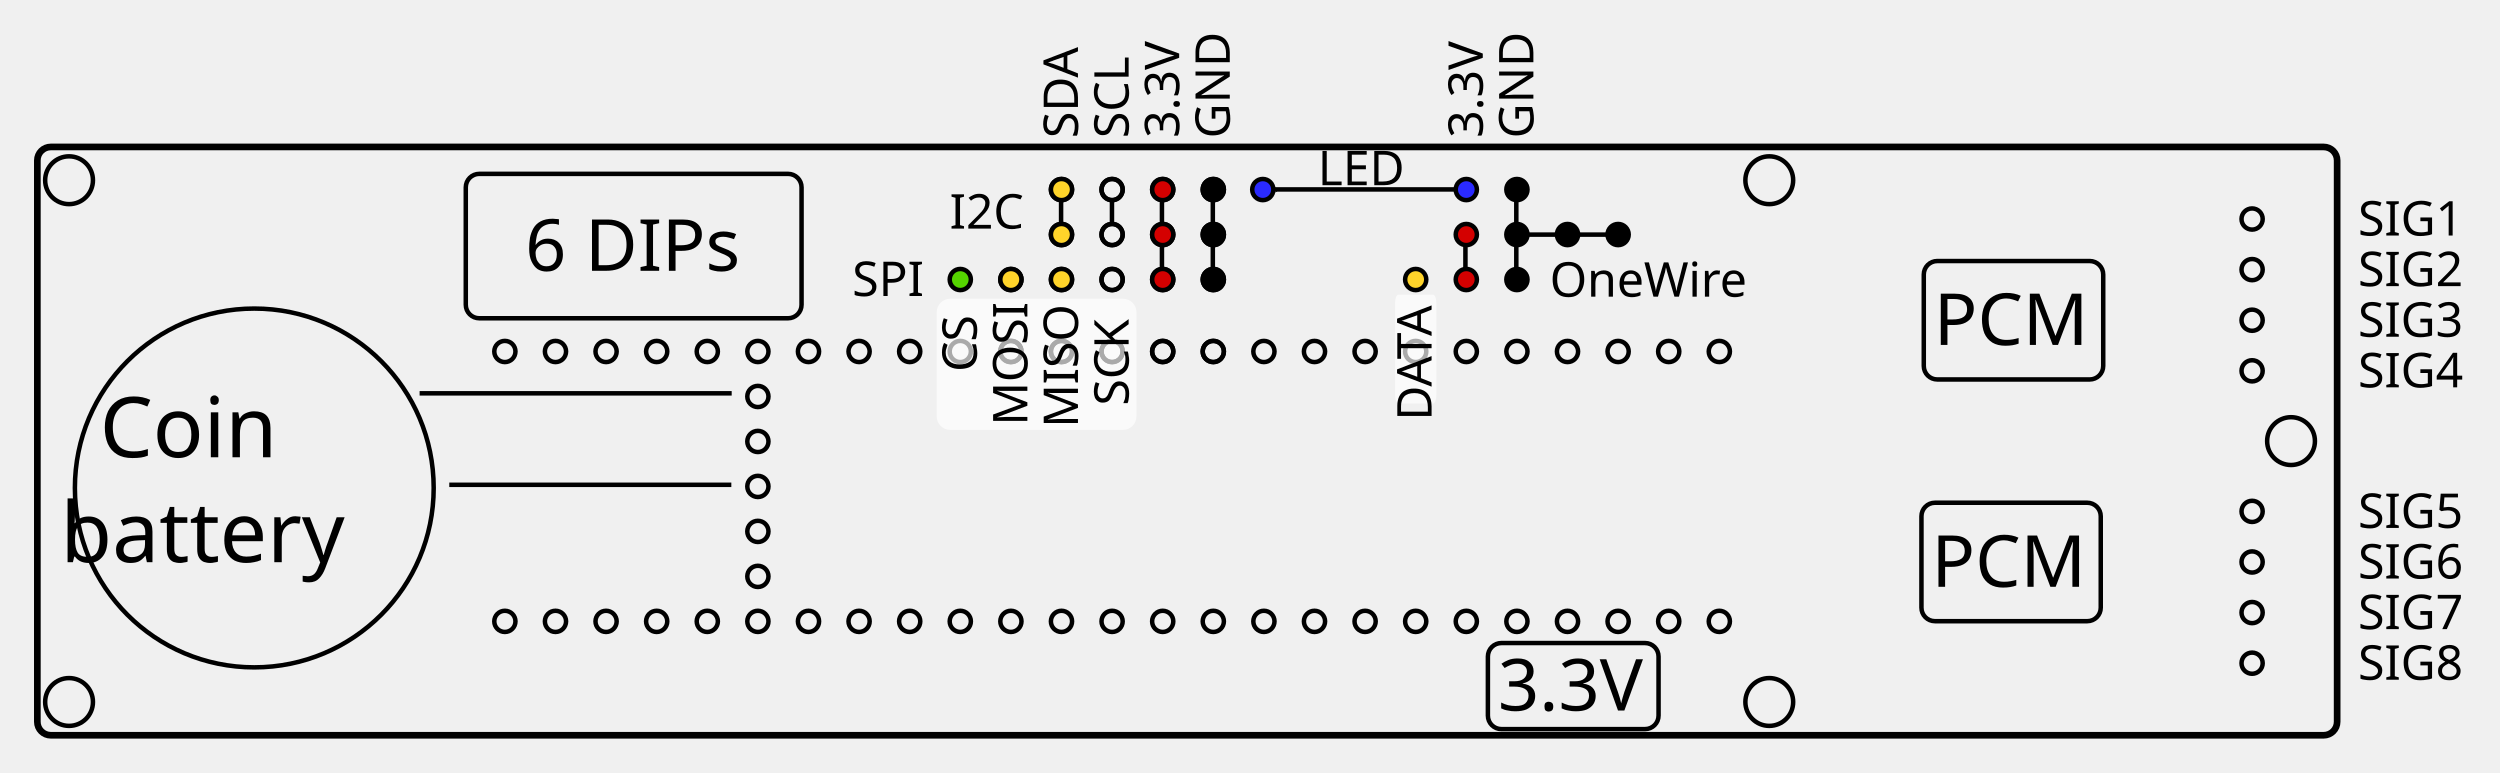
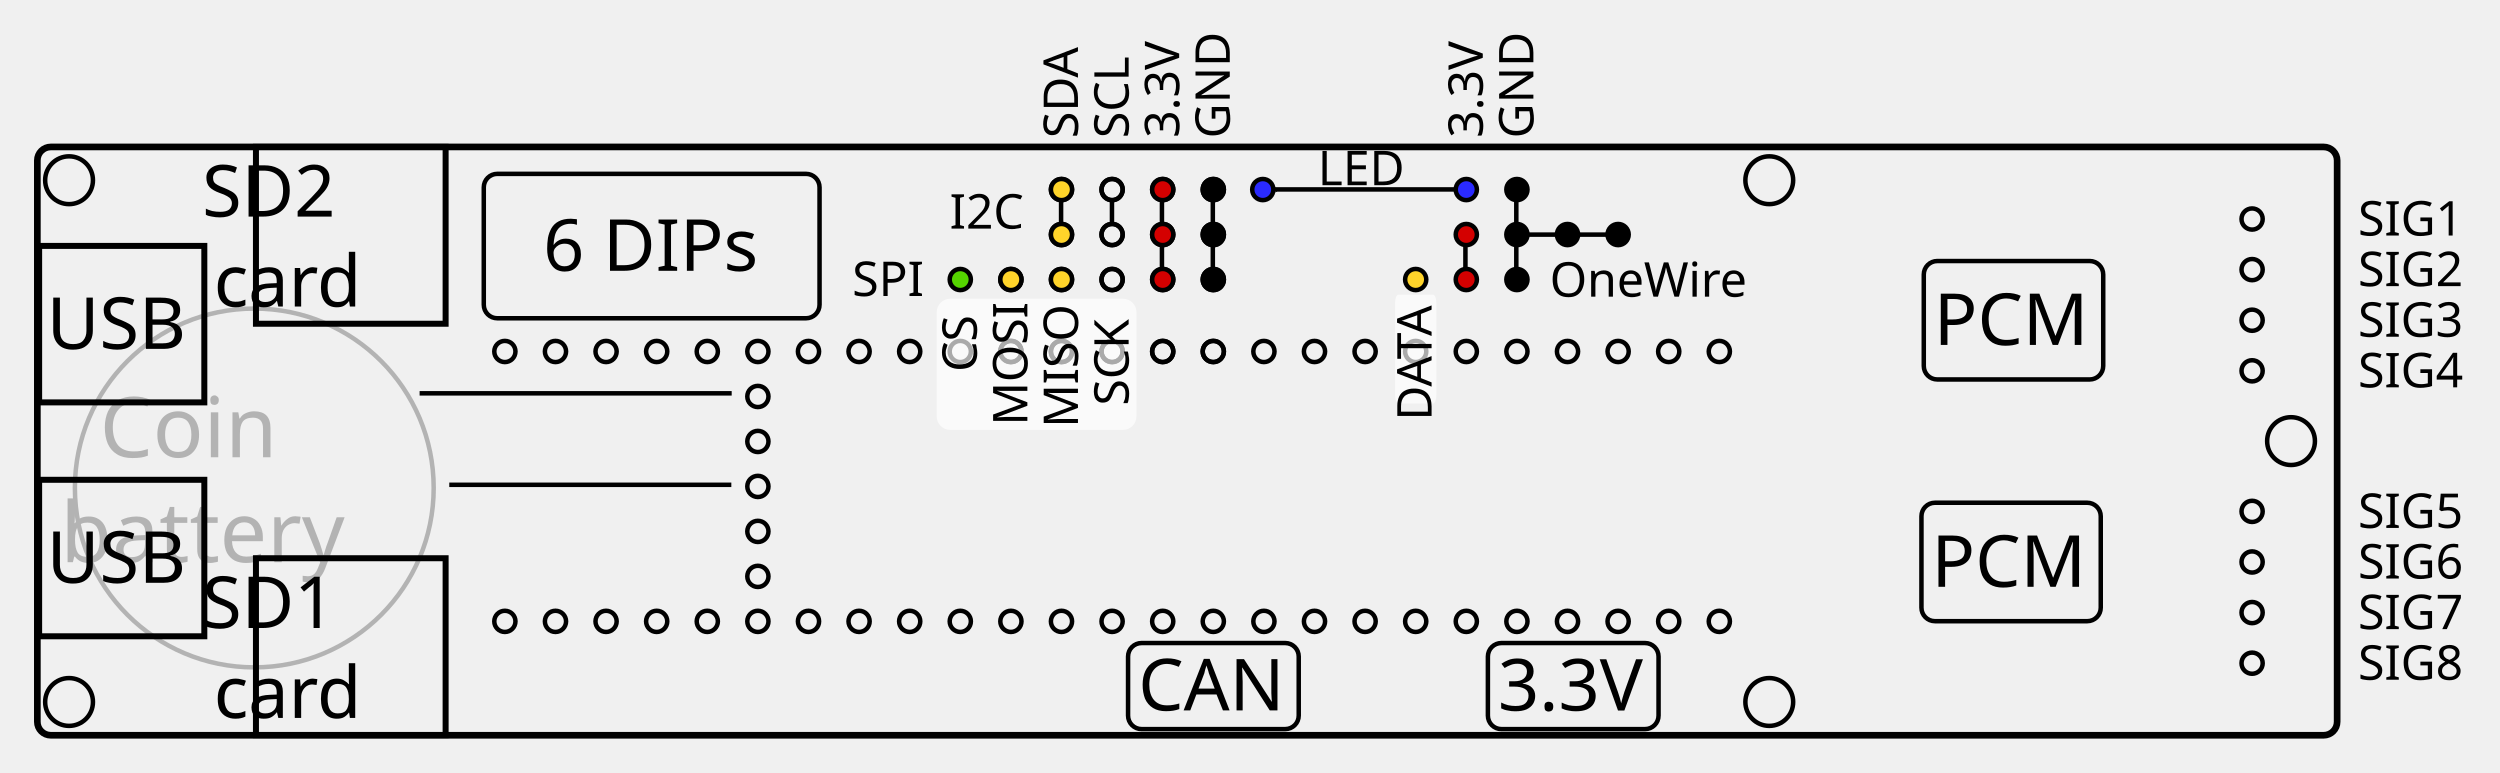
<svg xmlns="http://www.w3.org/2000/svg" width="147.058mm" height="45.447mm" viewBox="0 0 147.058 45.447" version="1.1" id="svg5">
  <defs id="defs2" />
  <g id="layer1" transform="translate(-8.364008,-130.5793)">
    <rect style="fill:none;fill-opacity:1;stroke:#000000;stroke-width:0.393;stroke-opacity:1" id="rect126092" width="135.281" height="34.607" x="10.561" y="139.223" rx="0.794" ry="0.794" />
    <g id="g7333" transform="translate(0,6.35)">
      <circle style="fill:none;fill-opacity:1;stroke:#000000;stroke-width:0.265;stroke-opacity:1" id="path126429" cx="38.062" cy="144.905" r="0.623" />
      <circle style="fill:none;fill-opacity:1;stroke:#000000;stroke-width:0.265;stroke-opacity:1" id="circle126431" cx="41.039" cy="144.905" r="0.623" />
      <ellipse style="fill:none;fill-opacity:1;stroke:#000000;stroke-width:0.265;stroke-opacity:1" id="circle126513" cx="44.015" cy="144.905" rx="0.623" ry="0.623" />
      <circle style="fill:none;fill-opacity:1;stroke:#000000;stroke-width:0.265;stroke-opacity:1" id="circle126515" cx="46.992" cy="144.905" r="0.623" />
      <circle style="fill:none;fill-opacity:1;stroke:#000000;stroke-width:0.265;stroke-opacity:1" id="circle126517" cx="49.969" cy="144.905" r="0.623" />
      <circle style="fill:none;fill-opacity:1;stroke:#000000;stroke-width:0.265;stroke-opacity:1" id="circle126519" cx="52.945" cy="144.905" r="0.623" />
      <circle style="fill:none;fill-opacity:1;stroke:#000000;stroke-width:0.265;stroke-opacity:1" id="circle126521" cx="55.922" cy="144.905" r="0.623" />
      <circle style="fill:none;fill-opacity:1;stroke:#000000;stroke-width:0.265;stroke-opacity:1" id="circle126523" cx="58.898" cy="144.905" r="0.623" />
      <circle style="fill:none;fill-opacity:1;stroke:#000000;stroke-width:0.265;stroke-opacity:1" id="circle126525" cx="61.875" cy="144.905" r="0.623" />
      <circle style="fill:none;fill-opacity:1;stroke:#000000;stroke-width:0.265;stroke-opacity:1" id="circle126527" cx="64.851" cy="144.905" r="0.623" />
      <circle style="fill:none;fill-opacity:1;stroke:#000000;stroke-width:0.265;stroke-opacity:1" id="circle126529" cx="67.828" cy="144.905" r="0.623" />
      <circle style="fill:none;fill-opacity:1;stroke:#000000;stroke-width:0.265;stroke-opacity:1" id="circle126531" cx="70.804" cy="144.905" r="0.623" />
      <circle style="fill:none;fill-opacity:1;stroke:#000000;stroke-width:0.265;stroke-opacity:1" id="circle126533" cx="73.781" cy="144.905" r="0.623" />
      <circle style="fill:none;fill-opacity:1;stroke:#000000;stroke-width:0.265;stroke-opacity:1" id="circle126535" cx="76.758" cy="144.905" r="0.623" />
      <circle style="fill:none;fill-opacity:1;stroke:#000000;stroke-width:0.265;stroke-opacity:1" id="circle126537" cx="79.734" cy="144.905" r="0.623" />
      <circle style="fill:none;fill-opacity:1;stroke:#000000;stroke-width:0.265;stroke-opacity:1" id="circle126539" cx="82.711" cy="144.905" r="0.623" />
      <circle style="fill:none;fill-opacity:1;stroke:#000000;stroke-width:0.265;stroke-opacity:1" id="circle126541" cx="85.687" cy="144.905" r="0.623" />
      <circle style="fill:none;fill-opacity:1;stroke:#000000;stroke-width:0.265;stroke-opacity:1" id="circle126543" cx="88.664" cy="144.905" r="0.623" />
      <circle style="fill:none;fill-opacity:1;stroke:#000000;stroke-width:0.265;stroke-opacity:1" id="circle126545" cx="91.64" cy="144.905" r="0.623" />
      <circle style="fill:none;fill-opacity:1;stroke:#000000;stroke-width:0.265;stroke-opacity:1" id="circle126547" cx="94.617" cy="144.905" r="0.623" />
      <circle style="fill:none;fill-opacity:1;stroke:#000000;stroke-width:0.265;stroke-opacity:1" id="circle126549" cx="97.594" cy="144.905" r="0.623" />
      <circle style="fill:none;fill-opacity:1;stroke:#000000;stroke-width:0.265;stroke-opacity:1" id="circle126551" cx="100.57" cy="144.905" r="0.623" />
      <circle style="fill:none;fill-opacity:1;stroke:#000000;stroke-width:0.265;stroke-opacity:1" id="circle126553" cx="103.547" cy="144.905" r="0.623" />
      <circle style="fill:none;fill-opacity:1;stroke:#000000;stroke-width:0.265;stroke-opacity:1" id="circle126555" cx="106.523" cy="144.905" r="0.623" />
      <circle style="fill:none;fill-opacity:1;stroke:#000000;stroke-width:0.265;stroke-opacity:1" id="circle126557" cx="109.5" cy="144.905" r="0.623" />
      <circle style="fill:none;fill-opacity:1;stroke:#000000;stroke-width:0.265;stroke-opacity:1" id="circle126583" cx="38.062" cy="160.78" r="0.623" />
      <circle style="fill:none;fill-opacity:1;stroke:#000000;stroke-width:0.265;stroke-opacity:1" id="circle126585" cx="41.039" cy="160.78" r="0.623" />
      <circle style="fill:none;fill-opacity:1;stroke:#000000;stroke-width:0.265;stroke-opacity:1" id="circle126587" cx="44.015" cy="160.78" r="0.623" />
      <circle style="fill:none;fill-opacity:1;stroke:#000000;stroke-width:0.265;stroke-opacity:1" id="circle126589" cx="46.992" cy="160.78" r="0.623" />
      <circle style="fill:none;fill-opacity:1;stroke:#000000;stroke-width:0.265;stroke-opacity:1" id="circle126591" cx="49.969" cy="160.78" r="0.623" />
      <circle style="fill:none;fill-opacity:1;stroke:#000000;stroke-width:0.265;stroke-opacity:1" id="circle126593" cx="52.945" cy="160.78" r="0.623" />
      <circle style="fill:none;fill-opacity:1;stroke:#000000;stroke-width:0.265;stroke-opacity:1" id="circle126595" cx="55.922" cy="160.78" r="0.623" />
      <circle style="fill:none;fill-opacity:1;stroke:#000000;stroke-width:0.265;stroke-opacity:1" id="circle126597" cx="58.898" cy="160.78" r="0.623" />
      <circle style="fill:none;fill-opacity:1;stroke:#000000;stroke-width:0.265;stroke-opacity:1" id="circle126599" cx="61.875" cy="160.78" r="0.623" />
      <circle style="fill:none;fill-opacity:1;stroke:#000000;stroke-width:0.265;stroke-opacity:1" id="circle126601" cx="64.851" cy="160.78" r="0.623" />
      <circle style="fill:none;fill-opacity:1;stroke:#000000;stroke-width:0.265;stroke-opacity:1" id="circle126603" cx="67.828" cy="160.78" r="0.623" />
      <circle style="fill:none;fill-opacity:1;stroke:#000000;stroke-width:0.265;stroke-opacity:1" id="circle126605" cx="70.804" cy="160.78" r="0.623" />
      <circle style="fill:none;fill-opacity:1;stroke:#000000;stroke-width:0.265;stroke-opacity:1" id="circle126607" cx="73.781" cy="160.78" r="0.623" />
      <circle style="fill:none;fill-opacity:1;stroke:#000000;stroke-width:0.265;stroke-opacity:1" id="circle126609" cx="76.758" cy="160.78" r="0.623" />
      <circle style="fill:none;fill-opacity:1;stroke:#000000;stroke-width:0.265;stroke-opacity:1" id="circle126611" cx="79.734" cy="160.78" r="0.623" />
      <circle style="fill:none;fill-opacity:1;stroke:#000000;stroke-width:0.265;stroke-opacity:1" id="circle126613" cx="82.711" cy="160.78" r="0.623" />
      <circle style="fill:none;fill-opacity:1;stroke:#000000;stroke-width:0.265;stroke-opacity:1" id="circle126615" cx="85.687" cy="160.78" r="0.623" />
      <circle style="fill:none;fill-opacity:1;stroke:#000000;stroke-width:0.265;stroke-opacity:1" id="circle126617" cx="88.664" cy="160.78" r="0.623" />
      <circle style="fill:none;fill-opacity:1;stroke:#000000;stroke-width:0.265;stroke-opacity:1" id="circle126619" cx="91.64" cy="160.78" r="0.623" />
      <circle style="fill:none;fill-opacity:1;stroke:#000000;stroke-width:0.265;stroke-opacity:1" id="circle126621" cx="94.617" cy="160.78" r="0.623" />
      <circle style="fill:none;fill-opacity:1;stroke:#000000;stroke-width:0.265;stroke-opacity:1" id="circle126623" cx="97.594" cy="160.78" r="0.623" />
      <circle style="fill:none;fill-opacity:1;stroke:#000000;stroke-width:0.265;stroke-opacity:1" id="circle126625" cx="100.57" cy="160.78" r="0.623" />
      <circle style="fill:none;fill-opacity:1;stroke:#000000;stroke-width:0.265;stroke-opacity:1" id="circle126627" cx="103.547" cy="160.78" r="0.623" />
      <circle style="fill:none;fill-opacity:1;stroke:#000000;stroke-width:0.265;stroke-opacity:1" id="circle126629" cx="106.523" cy="160.78" r="0.623" />
      <circle style="fill:none;fill-opacity:1;stroke:#000000;stroke-width:0.265;stroke-opacity:1" id="circle126631" cx="109.5" cy="160.78" r="0.623" />
      <circle style="fill:none;fill-opacity:1;stroke:#000000;stroke-width:0.265;stroke-opacity:1" id="circle8373" cx="52.945" cy="147.551" r="0.623" />
      <circle style="fill:none;fill-opacity:1;stroke:#000000;stroke-width:0.265;stroke-opacity:1" id="circle8457" cx="52.945" cy="150.197" r="0.623" />
      <circle style="fill:none;fill-opacity:1;stroke:#000000;stroke-width:0.265;stroke-opacity:1" id="circle8461" cx="52.945" cy="152.842" r="0.623" />
      <circle style="fill:none;fill-opacity:1;stroke:#000000;stroke-width:0.265;stroke-opacity:1" id="circle8463" cx="52.945" cy="155.488" r="0.623" />
      <circle style="fill:none;fill-opacity:1;stroke:#000000;stroke-width:0.265;stroke-opacity:1" id="circle8465" cx="52.945" cy="158.134" r="0.623" />
      <path style="fill:none;stroke:#000000;stroke-width:0.265px;stroke-linecap:butt;stroke-linejoin:miter;stroke-opacity:1" d="M 51.404,147.366 H 33.047" id="path8660" />
      <path style="fill:none;stroke:#000000;stroke-width:0.265px;stroke-linecap:butt;stroke-linejoin:miter;stroke-opacity:1" d="M 51.383,152.747 H 34.792" id="path8662" />
      <circle style="fill:none;fill-opacity:1;stroke:#000000;stroke-width:0.265;stroke-opacity:1" id="circle14310" cx="67.828" cy="144.905" r="0.623" />
      <circle style="fill:none;fill-opacity:1;stroke:#000000;stroke-width:0.265;stroke-opacity:1" id="circle14312" cx="70.804" cy="144.905" r="0.623" />
      <circle style="fill:none;fill-opacity:1;stroke:#000000;stroke-width:0.265;stroke-opacity:1" id="circle14314" cx="73.781" cy="144.905" r="0.623" />
      <circle style="fill:none;fill-opacity:1;stroke:#000000;stroke-width:0.265;stroke-opacity:1" id="circle14316" cx="76.758" cy="144.905" r="0.623" />
      <circle style="fill:none;fill-opacity:1;stroke:#000000;stroke-width:0.265;stroke-opacity:1" id="circle14318" cx="79.734" cy="144.905" r="0.623" />
      <circle style="fill:#55d400;fill-opacity:1;stroke:#000000;stroke-width:0.265;stroke-opacity:1" id="circle14330" cx="64.851" cy="140.672" r="0.623" />
      <circle style="fill:none;fill-opacity:1;stroke:#000000;stroke-width:0.265;stroke-opacity:1" id="circle14332" cx="67.828" cy="140.672" r="0.623" />
      <circle style="fill:none;fill-opacity:1;stroke:#000000;stroke-width:0.265;stroke-opacity:1" id="circle14334" cx="70.804" cy="140.672" r="0.623" />
      <circle style="fill:none;fill-opacity:1;stroke:#000000;stroke-width:0.265;stroke-opacity:1" id="circle14336" cx="73.781" cy="140.672" r="0.623" />
      <circle style="fill:none;fill-opacity:1;stroke:#000000;stroke-width:0.265;stroke-opacity:1" id="circle14338" cx="76.758" cy="140.672" r="0.623" />
      <circle style="fill:none;fill-opacity:1;stroke:#000000;stroke-width:0.265;stroke-opacity:1" id="circle14340" cx="79.734" cy="140.672" r="0.623" />
      <circle style="fill:#ffd42a;fill-opacity:1;stroke:#000000;stroke-width:0.265;stroke-opacity:1" id="circle14342" cx="67.828" cy="140.672" r="0.623" />
      <circle style="fill:#ffd42a;fill-opacity:1;stroke:#000000;stroke-width:0.265;stroke-opacity:1" id="circle14344" cx="70.804" cy="140.672" r="0.623" />
      <circle style="fill:none;fill-opacity:1;stroke:#000000;stroke-width:0.265;stroke-opacity:1" id="circle14346" cx="73.781" cy="140.672" r="0.623" />
      <circle style="fill:#d40000;fill-opacity:1;stroke:#000000;stroke-width:0.265;stroke-opacity:1" id="circle14348" cx="76.758" cy="140.672" r="0.623" />
      <circle style="fill:#000000;fill-opacity:1;stroke:#000000;stroke-width:0.265;stroke-opacity:1" id="circle14350" cx="79.734" cy="140.672" r="0.623" />
      <circle style="fill:none;fill-opacity:1;stroke:#000000;stroke-width:0.265;stroke-opacity:1" id="circle14356" cx="70.804" cy="138.026" r="0.623" />
      <circle style="fill:none;fill-opacity:1;stroke:#000000;stroke-width:0.265;stroke-opacity:1" id="circle14358" cx="73.781" cy="138.026" r="0.623" />
      <circle style="fill:none;fill-opacity:1;stroke:#000000;stroke-width:0.265;stroke-opacity:1" id="circle14360" cx="76.758" cy="138.026" r="0.623" />
      <circle style="fill:none;fill-opacity:1;stroke:#000000;stroke-width:0.265;stroke-opacity:1" id="circle14362" cx="79.734" cy="138.026" r="0.623" />
      <circle style="fill:#ffd42a;fill-opacity:1;stroke:#000000;stroke-width:0.265;stroke-opacity:1" id="circle14366" cx="70.804" cy="138.026" r="0.623" />
      <circle style="fill:none;fill-opacity:1;stroke:#000000;stroke-width:0.265;stroke-opacity:1" id="circle14368" cx="73.781" cy="138.026" r="0.623" />
      <circle style="fill:#d40000;fill-opacity:1;stroke:#000000;stroke-width:0.265;stroke-opacity:1" id="circle14370" cx="76.758" cy="138.026" r="0.623" />
      <circle style="fill:#000000;fill-opacity:1;stroke:#000000;stroke-width:0.265;stroke-opacity:1" id="circle14372" cx="79.734" cy="138.026" r="0.623" />
      <circle style="fill:none;fill-opacity:1;stroke:#000000;stroke-width:0.265;stroke-opacity:1" id="circle14378" cx="70.804" cy="135.38" r="0.623" />
      <circle style="fill:none;fill-opacity:1;stroke:#000000;stroke-width:0.265;stroke-opacity:1" id="circle14380" cx="73.781" cy="135.38" r="0.623" />
      <circle style="fill:none;fill-opacity:1;stroke:#000000;stroke-width:0.265;stroke-opacity:1" id="circle14382" cx="76.758" cy="135.38" r="0.623" />
      <circle style="fill:none;fill-opacity:1;stroke:#000000;stroke-width:0.265;stroke-opacity:1" id="circle14384" cx="79.734" cy="135.38" r="0.623" />
      <circle style="fill:#ffd42a;fill-opacity:1;stroke:#000000;stroke-width:0.265;stroke-opacity:1" id="circle14388" cx="70.804" cy="135.38" r="0.623" />
      <circle style="fill:none;fill-opacity:1;stroke:#000000;stroke-width:0.265;stroke-opacity:1" id="circle14390" cx="73.781" cy="135.38" r="0.623" />
      <circle style="fill:#d40000;fill-opacity:1;stroke:#000000;stroke-width:0.265;stroke-opacity:1" id="circle14392" cx="76.758" cy="135.38" r="0.623" />
      <circle style="fill:#000000;fill-opacity:1;stroke:#000000;stroke-width:0.265;stroke-opacity:1" id="circle14394" cx="79.734" cy="135.38" r="0.623" />
      <circle style="fill:#ffd42a;fill-opacity:1;stroke:#000000;stroke-width:0.265;stroke-opacity:1" id="circle14476" cx="91.64" cy="140.672" r="0.623" />
      <circle style="fill:#d40000;fill-opacity:1;stroke:#000000;stroke-width:0.265;stroke-opacity:1" id="circle14478" cx="94.617" cy="140.672" r="0.623" />
      <circle style="fill:#000000;fill-opacity:1;stroke:#000000;stroke-width:0.265;stroke-opacity:1" id="circle14480" cx="97.594" cy="140.672" r="0.623" />
      <circle style="fill:#d40000;fill-opacity:1;stroke:#000000;stroke-width:0.265;stroke-opacity:1" id="circle14484" cx="94.617" cy="138.026" r="0.623" />
      <circle style="fill:#000000;fill-opacity:1;stroke:#000000;stroke-width:0.265;stroke-opacity:1" id="circle14486" cx="97.594" cy="138.026" r="0.623" />
      <circle style="fill:#2a2aff;fill-opacity:1;stroke:#000000;stroke-width:0.265;stroke-opacity:1" id="circle14488" cx="82.645" cy="135.38" r="0.623" />
      <circle style="fill:#2a2aff;fill-opacity:1;stroke:#000000;stroke-width:0.265;stroke-opacity:1" id="circle14490" cx="94.617" cy="135.38" r="0.623" />
      <circle style="fill:#000000;fill-opacity:1;stroke:#000000;stroke-width:0.265;stroke-opacity:1" id="circle14492" cx="97.594" cy="135.38" r="0.623" />
      <path style="fill:none;stroke:#000000;stroke-width:0.265px;stroke-linecap:butt;stroke-linejoin:miter;stroke-opacity:1" d="m 79.706,136.065 v 1.279" id="path14750" />
      <path style="fill:none;stroke:#000000;stroke-width:0.265px;stroke-linecap:butt;stroke-linejoin:miter;stroke-opacity:1" d="m 76.713,136.065 v 1.279" id="path14832" />
      <path style="fill:none;stroke:#000000;stroke-width:0.265px;stroke-linecap:butt;stroke-linejoin:miter;stroke-opacity:1" d="m 73.773,136.065 v 1.279" id="path14834" />
      <path style="fill:none;stroke:#000000;stroke-width:0.265px;stroke-linecap:butt;stroke-linejoin:miter;stroke-opacity:1" d="m 70.78,136.065 v 1.279" id="path14836" />
      <path style="fill:none;stroke:#000000;stroke-width:0.265px;stroke-linecap:butt;stroke-linejoin:miter;stroke-opacity:1" d="m 79.706,138.737 v 1.279" id="path14918" />
      <path style="fill:none;stroke:#000000;stroke-width:0.265px;stroke-linecap:butt;stroke-linejoin:miter;stroke-opacity:1" d="m 76.713,138.737 v 1.279" id="path14920" />
      <path style="fill:none;stroke:#000000;stroke-width:0.265px;stroke-linecap:butt;stroke-linejoin:miter;stroke-opacity:1" d="m 97.558,136.065 v 1.279" id="path15172" />
      <path style="fill:none;stroke:#000000;stroke-width:0.265px;stroke-linecap:butt;stroke-linejoin:miter;stroke-opacity:1" d="M 99.909,138.03 H 98.15" id="path15172-0" />
      <path style="fill:none;stroke:#000000;stroke-width:0.265px;stroke-linecap:butt;stroke-linejoin:miter;stroke-opacity:1" d="m 97.558,138.737 v 1.279" id="path15176" />
      <path style="fill:none;stroke:#000000;stroke-width:0.265px;stroke-linecap:butt;stroke-linejoin:miter;stroke-opacity:1" d="m 94.565,138.737 v 1.279" id="path15178" />
      <circle id="path15293" style="fill:#0000dd;stroke:#000000;stroke-width:0.265" cx="83.375" cy="135.404" r="0.003" />
      <path style="fill:none;stroke:#000000;stroke-width:0.265px;stroke-linecap:butt;stroke-linejoin:miter;stroke-opacity:1" d="M 83.292,135.372 H 94.044" id="path15330" />
      <text xml:space="preserve" style="font-size:4.233px;line-height:1.25;font-family:sans-serif;-inkscape-font-specification:'sans-serif, Normal';letter-spacing:0px;word-spacing:0px;writing-mode:lr-tb;stroke-width:0.265" x="85.875" y="135.126" id="text16896">
        <tspan id="tspan16894" style="font-style:normal;font-variant:normal;font-weight:normal;font-stretch:normal;font-size:2.822px;font-family:sans-serif;-inkscape-font-specification:'sans-serif, Normal';font-variant-ligatures:normal;font-variant-caps:normal;font-variant-numeric:normal;font-variant-east-asian:normal;stroke-width:0.265" x="85.875" y="135.126">LED</tspan>
      </text>
      <text xml:space="preserve" style="font-size:2.822px;line-height:1.25;font-family:sans-serif;-inkscape-font-specification:'sans-serif, Normal';letter-spacing:0px;word-spacing:0px;writing-mode:lr-tb;stroke-width:0.265" x="-132.366" y="80.706" id="text23926" transform="rotate(-90)">
        <tspan id="tspan23924" style="stroke-width:0.265" x="-132.366" y="80.706">GND</tspan>
      </text>
      <text xml:space="preserve" style="font-size:2.822px;line-height:1.25;font-family:sans-serif;-inkscape-font-specification:'sans-serif, Normal';letter-spacing:0px;word-spacing:0px;writing-mode:lr-tb;stroke-width:0.265" x="-132.331" y="95.588" id="text25316" transform="rotate(-90)">
        <tspan id="tspan25314" style="stroke-width:0.265" x="-132.331" y="95.588">3.3V</tspan>
      </text>
      <text xml:space="preserve" style="font-size:2.822px;line-height:1.25;font-family:sans-serif;-inkscape-font-specification:'sans-serif, Normal';letter-spacing:0px;word-spacing:0px;writing-mode:lr-tb;stroke-width:0.265" x="-132.352" y="71.776" id="text27146" transform="rotate(-90)">
        <tspan id="tspan27144" style="stroke-width:0.265" x="-132.352" y="71.776">SDA</tspan>
      </text>
      <text xml:space="preserve" style="font-size:2.822px;line-height:1.25;font-family:sans-serif;-inkscape-font-specification:'sans-serif, Normal';letter-spacing:0px;word-spacing:0px;writing-mode:lr-tb;stroke-width:0.265" x="-132.352" y="74.753" id="text27810" transform="rotate(-90)">
        <tspan id="tspan27808" style="stroke-width:0.265" x="-132.352" y="74.753">SCL</tspan>
      </text>
      <text xml:space="preserve" style="font-size:2.822px;line-height:1.25;font-family:sans-serif;-inkscape-font-specification:'sans-serif, Normal';letter-spacing:0px;word-spacing:0px;writing-mode:lr-tb;stroke-width:0.265" x="-132.366" y="98.565" id="text29282" transform="rotate(-90)">
        <tspan id="tspan29280" style="stroke-width:0.265" x="-132.366" y="98.565">GND</tspan>
      </text>
      <text xml:space="preserve" style="font-size:2.822px;line-height:1.25;font-family:sans-serif;-inkscape-font-specification:'sans-serif, Normal';letter-spacing:0px;word-spacing:0px;writing-mode:lr-tb;stroke-width:0.265" x="-132.331" y="77.729" id="text29286" transform="rotate(-90)">
        <tspan id="tspan29284" style="stroke-width:0.265" x="-132.331" y="77.729">3.3V</tspan>
      </text>
      <g id="g36724" transform="translate(0,-4.7625)">
        <rect style="fill:#ffffff;fill-opacity:0.667;stroke-width:0.265" id="rect36080" width="11.75" height="7.714" x="63.464" y="146.565" rx="0.794" ry="0.794" />
        <text xml:space="preserve" style="font-size:2.822px;line-height:1.25;font-family:sans-serif;-inkscape-font-specification:'sans-serif, Normal';letter-spacing:0px;word-spacing:0px;writing-mode:lr-tb;stroke-width:0.265" x="-152.849" y="74.753" id="text29620" transform="rotate(-90)">
          <tspan id="tspan29618" style="stroke-width:0.265" x="-152.849" y="74.753">SCK</tspan>
        </text>
        <text xml:space="preserve" style="font-size:2.822px;line-height:1.25;font-family:sans-serif;-inkscape-font-specification:'sans-serif, Normal';letter-spacing:0px;word-spacing:0px;writing-mode:lr-tb;stroke-width:0.265" x="-154.155" y="71.776" id="text32352" transform="rotate(-90)">
          <tspan id="tspan32350" style="stroke-width:0.265" x="-154.155" y="71.776">MISO</tspan>
        </text>
        <text xml:space="preserve" style="font-size:2.822px;line-height:1.25;font-family:sans-serif;-inkscape-font-specification:'sans-serif, Normal';letter-spacing:0px;word-spacing:0px;writing-mode:lr-tb;stroke-width:0.265" x="-154.03" y="68.799" id="text33742" transform="rotate(-90)">
          <tspan id="tspan33740" style="stroke-width:0.265" x="-154.03" y="68.799">MOSI</tspan>
        </text>
        <text xml:space="preserve" style="font-size:2.822px;line-height:1.25;font-family:sans-serif;-inkscape-font-specification:'sans-serif, Normal';letter-spacing:0px;word-spacing:0px;writing-mode:lr-tb;stroke-width:0.265" x="-150.869" y="65.823" id="text35044" transform="rotate(-90)">
          <tspan id="tspan35042" style="stroke-width:0.265" x="-150.869" y="65.823">CS</tspan>
        </text>
      </g>
      <rect style="fill:#ffffff;fill-opacity:0.667;stroke-width:0.2" id="rect38724" width="2.43" height="6.407" x="90.426" y="141.561" rx="0.199" ry="0.495" />
      <text xml:space="preserve" style="font-size:2.822px;line-height:1.25;font-family:sans-serif;-inkscape-font-specification:'sans-serif, Normal';letter-spacing:0px;word-spacing:0px;writing-mode:lr-tb;stroke-width:0.265" x="-148.976" y="92.575" id="text37586" transform="rotate(-90)">
        <tspan id="tspan37584" style="stroke-width:0.265" x="-148.976" y="92.575">DATA</tspan>
      </text>
      <text xml:space="preserve" style="font-size:2.822px;line-height:1.25;font-family:sans-serif;-inkscape-font-specification:'sans-serif, Normal';letter-spacing:0px;word-spacing:0px;writing-mode:lr-tb;stroke-width:0.265" x="99.525" y="141.68" id="text44998">
        <tspan id="tspan44996" style="stroke-width:0.265" x="99.525" y="141.68">OneWire</tspan>
      </text>
      <text xml:space="preserve" style="font-size:2.822px;line-height:1.25;font-family:sans-serif;-inkscape-font-specification:'sans-serif, Normal';letter-spacing:0px;word-spacing:0px;writing-mode:lr-tb;stroke-width:0.265" x="64.225" y="137.676" id="text38849">
        <tspan id="tspan38847" style="stroke-width:0.265" x="64.225" y="137.676">I2C</tspan>
      </text>
      <text xml:space="preserve" style="font-size:2.822px;line-height:1.25;font-family:sans-serif;-inkscape-font-specification:'sans-serif, Normal';letter-spacing:0px;word-spacing:0px;writing-mode:lr-tb;stroke-width:0.265" x="58.495" y="141.643" id="text39997">
        <tspan id="tspan39995" style="stroke-width:0.265" x="58.495" y="141.643">SPI</tspan>
      </text>
      <circle style="fill:#000000;fill-opacity:1;stroke:#000000;stroke-width:0.265;stroke-opacity:1" id="circle45818" cx="100.57" cy="138.026" r="0.623" />
      <circle style="fill:#000000;fill-opacity:1;stroke:#000000;stroke-width:0.265;stroke-opacity:1" id="circle45820" cx="103.547" cy="138.026" r="0.623" />
      <path style="fill:none;stroke:#000000;stroke-width:0.265px;stroke-linecap:butt;stroke-linejoin:miter;stroke-opacity:1" d="m 102.981,138.03 h -1.759" id="path45911" />
    </g>
    <circle style="fill:none;fill-opacity:1;stroke:#000000;stroke-width:0.265;stroke-opacity:1" id="circle126617-6" cx="140.84" cy="143.463" r="0.623" />
    <circle style="fill:none;fill-opacity:1;stroke:#000000;stroke-width:0.265;stroke-opacity:1" id="circle126619-4" cx="140.84" cy="146.439" r="0.623" />
    <circle style="fill:none;fill-opacity:1;stroke:#000000;stroke-width:0.265;stroke-opacity:1" id="circle126621-5" cx="140.84" cy="149.416" r="0.623" />
    <circle style="fill:none;fill-opacity:1;stroke:#000000;stroke-width:0.265;stroke-opacity:1" id="circle126623-2" cx="140.84" cy="152.392" r="0.623" />
    <circle style="fill:none;fill-opacity:1;stroke:#000000;stroke-width:0.265;stroke-opacity:1" id="circle126625-0" cx="140.84" cy="160.66" r="0.623" />
    <circle style="fill:none;fill-opacity:1;stroke:#000000;stroke-width:0.265;stroke-opacity:1" id="circle126627-2" cx="140.84" cy="163.637" r="0.623" />
    <circle style="fill:none;fill-opacity:1;stroke:#000000;stroke-width:0.265;stroke-opacity:1" id="circle126629-9" cx="140.84" cy="166.613" r="0.623" />
    <circle style="fill:none;fill-opacity:1;stroke:#000000;stroke-width:0.265;stroke-opacity:1" id="circle126631-0" cx="140.84" cy="169.59" r="0.623" />
    <g id="g7438" transform="translate(0,-21.30218)">
      <g id="g126663" transform="translate(61.38334,143.9333)">
        <rect style="fill:none;fill-opacity:1;stroke:#000000;stroke-width:0.265;stroke-opacity:1" id="rect126657" width="10.039" height="5.062" x="34.503" y="45.774" rx="0.794" ry="0.794" />
        <text xml:space="preserve" style="font-size:4.233px;line-height:1.25;font-family:sans-serif;-inkscape-font-specification:'sans-serif, Normal';letter-spacing:0px;word-spacing:0px;writing-mode:lr-tb;stroke-width:0.265" x="35.097" y="49.739" id="text126661">
          <tspan id="tspan126659" style="stroke-width:0.265" x="35.097" y="49.739">3.3V</tspan>
        </text>
      </g>
    </g>
    <g id="g14195" transform="translate(0,1.346868)">
      <g id="g126679" transform="translate(86.88671,114.0075)">
        <rect style="fill:none;fill-opacity:1;stroke:#000000;stroke-width:0.265;stroke-opacity:1" id="rect126673" width="10.547" height="6.967" x="34.503" y="44.798" rx="0.794" ry="0.794" />
        <text xml:space="preserve" style="font-size:4.233px;line-height:1.25;font-family:sans-serif;-inkscape-font-specification:'sans-serif, Normal';letter-spacing:0px;word-spacing:0px;writing-mode:lr-tb;stroke-width:0.265" x="35.097" y="49.739" id="text126677">
          <tspan id="tspan126675" style="stroke-width:0.265" x="35.097" y="49.739">PCM</tspan>
        </text>
      </g>
    </g>
    <g id="g14189" transform="translate(0,1.346868)">
      <rect style="fill:none;fill-opacity:1;stroke:#000000;stroke-width:0.265;stroke-opacity:1" id="rect126681" width="10.555" height="6.967" x="121.527" y="144.587" rx="0.794" ry="0.794" />
      <text xml:space="preserve" style="font-size:4.233px;line-height:1.25;font-family:sans-serif;-inkscape-font-specification:'sans-serif, Normal';letter-spacing:0px;word-spacing:0px;writing-mode:lr-tb;stroke-width:0.265" x="122.121" y="149.527" id="text126685">
        <tspan id="tspan126683" style="stroke-width:0.265" x="122.121" y="149.527">PCM</tspan>
      </text>
    </g>
    <circle style="fill:none;fill-opacity:1;stroke:#000000;stroke-width:0.265;stroke-opacity:1" id="circle130893" r="1.406" cy="156.526" cx="143.13" />
    <circle style="fill:none;fill-opacity:1;stroke:#000000;stroke-width:0.265;stroke-opacity:1" id="circle6988" r="1.406" cy="141.181" cx="12.426" />
    <circle style="fill:none;fill-opacity:1;stroke:#000000;stroke-width:0.265;stroke-opacity:1" id="circle6990" r="1.406" cy="171.872" cx="12.426" />
    <circle style="fill:none;fill-opacity:1;stroke:#000000;stroke-width:0.265;stroke-opacity:1" id="circle6992" r="1.406" cy="171.872" cx="112.438" />
    <circle style="fill:none;fill-opacity:1;stroke:#000000;stroke-width:0.265;stroke-opacity:1" id="circle6994" r="1.406" cy="141.181" cx="112.438" />
-     <g id="g8349">
-       <circle style="fill:none;fill-opacity:1;stroke:#000000;stroke-width:0.265;stroke-opacity:1" id="circle6988-4" r="10.553" cy="159.283" cx="23.322" />
-       <text xml:space="preserve" style="font-size:3.175px;line-height:1.25;font-family:sans-serif;-inkscape-font-specification:'sans-serif, Normal';letter-spacing:0px;word-spacing:0px;writing-mode:lr-tb;stroke-width:0.265" x="23.168" y="157.474" id="text2377">
-         <tspan id="tspan2375" style="font-style:normal;font-variant:normal;font-weight:normal;font-stretch:normal;font-size:4.939px;font-family:sans-serif;-inkscape-font-specification:'sans-serif, Normal';font-variant-ligatures:normal;font-variant-caps:normal;font-variant-numeric:normal;font-variant-east-asian:normal;text-align:center;text-anchor:middle;stroke-width:0.265" x="23.168" y="157.474">Coin</tspan>
-         <tspan style="font-style:normal;font-variant:normal;font-weight:normal;font-stretch:normal;font-size:4.939px;font-family:sans-serif;-inkscape-font-specification:'sans-serif, Normal';font-variant-ligatures:normal;font-variant-caps:normal;font-variant-numeric:normal;font-variant-east-asian:normal;text-align:center;text-anchor:middle;stroke-width:0.265" x="23.168" y="163.647" id="tspan2379">battery</tspan>
-       </text>
-     </g>
-     <g id="g14184">
+     <g id="g24131">
+       <circle style="fill:none;fill-opacity:1;stroke:#b3b3b3;stroke-width:0.265;stroke-opacity:1" id="circle6988-4" r="10.553" cy="159.283" cx="23.322" />
+       <text xml:space="preserve" style="font-size:3.175px;line-height:1.25;font-family:sans-serif;-inkscape-font-specification:'sans-serif, Normal';letter-spacing:0px;word-spacing:0px;writing-mode:lr-tb;stroke:none;stroke-width:0.265;fill:#b3b3b3" x="23.168" y="157.474" id="text2377">
+         <tspan id="tspan2375" style="font-style:normal;font-variant:normal;font-weight:normal;font-stretch:normal;font-size:4.939px;font-family:sans-serif;-inkscape-font-specification:'sans-serif, Normal';font-variant-ligatures:normal;font-variant-caps:normal;font-variant-numeric:normal;font-variant-east-asian:normal;text-align:center;text-anchor:middle;stroke:none;stroke-width:0.265;fill:#b3b3b3" x="23.168" y="157.474">Coin</tspan>
+         <tspan style="font-style:normal;font-variant:normal;font-weight:normal;font-stretch:normal;font-size:4.939px;font-family:sans-serif;-inkscape-font-specification:'sans-serif, Normal';font-variant-ligatures:normal;font-variant-caps:normal;font-variant-numeric:normal;font-variant-east-asian:normal;text-align:center;text-anchor:middle;stroke:none;stroke-width:0.265;fill:#b3b3b3" x="23.168" y="163.647" id="tspan2379">battery</tspan>
+       </text>
+     </g>
+     <g id="g14184" transform="translate(1.058333)">
      <rect style="fill:none;fill-opacity:1;stroke:#000000;stroke-width:0.265;stroke-opacity:1" id="rect126681-9" width="19.751" height="8.495" x="35.763" y="140.806" rx="0.794" ry="0.794" />
      <text xml:space="preserve" style="font-size:4.233px;line-height:1.25;font-family:sans-serif;-inkscape-font-specification:'sans-serif, Normal';letter-spacing:0px;word-spacing:0px;writing-mode:lr-tb;stroke-width:0.265" x="39.256" y="146.511" id="text14095">
        <tspan id="tspan14093" style="stroke-width:0.265" x="39.256" y="146.511">6 DIPs</tspan>
      </text>
    </g>
    <text xml:space="preserve" style="font-size:2.822px;line-height:1.25;font-family:sans-serif;-inkscape-font-specification:'sans-serif, Normal';letter-spacing:0px;word-spacing:0px;writing-mode:lr-tb;stroke-width:0.265" x="147.074" y="144.434" id="text47626">
      <tspan id="tspan47624" style="stroke-width:0.265" x="147.074" y="144.434">SIG1</tspan>
    </text>
    <text xml:space="preserve" style="font-size:2.822px;line-height:1.25;font-family:sans-serif;-inkscape-font-specification:'sans-serif, Normal';letter-spacing:0px;word-spacing:0px;writing-mode:lr-tb;stroke-width:0.265" x="147.074" y="147.411" id="text49006">
      <tspan id="tspan49004" style="stroke-width:0.265" x="147.074" y="147.411">SIG2</tspan>
    </text>
    <text xml:space="preserve" style="font-size:2.822px;line-height:1.25;font-family:sans-serif;-inkscape-font-specification:'sans-serif, Normal';letter-spacing:0px;word-spacing:0px;writing-mode:lr-tb;stroke-width:0.265" x="147.074" y="150.387" id="text49582">
      <tspan id="tspan49580" style="stroke-width:0.265" x="147.074" y="150.387">SIG3</tspan>
    </text>
    <text xml:space="preserve" style="font-size:2.822px;line-height:1.25;font-family:sans-serif;-inkscape-font-specification:'sans-serif, Normal';letter-spacing:0px;word-spacing:0px;writing-mode:lr-tb;stroke-width:0.265" x="147.074" y="153.364" id="text50070">
      <tspan id="tspan50068" style="stroke-width:0.265" x="147.074" y="153.364">SIG4</tspan>
    </text>
    <text xml:space="preserve" style="font-size:2.822px;line-height:1.25;font-family:sans-serif;-inkscape-font-specification:'sans-serif, Normal';letter-spacing:0px;word-spacing:0px;writing-mode:lr-tb;stroke-width:0.265" x="147.074" y="161.632" id="text51064">
      <tspan id="tspan51062" style="stroke-width:0.265" x="147.074" y="161.632">SIG5</tspan>
    </text>
    <text xml:space="preserve" style="font-size:2.822px;line-height:1.25;font-family:sans-serif;-inkscape-font-specification:'sans-serif, Normal';letter-spacing:0px;word-spacing:0px;writing-mode:lr-tb;stroke-width:0.265" x="147.074" y="164.609" id="text52366">
      <tspan id="tspan52364" style="stroke-width:0.265" x="147.074" y="164.609">SIG6</tspan>
    </text>
    <text xml:space="preserve" style="font-size:2.822px;line-height:1.25;font-family:sans-serif;-inkscape-font-specification:'sans-serif, Normal';letter-spacing:0px;word-spacing:0px;writing-mode:lr-tb;stroke-width:0.265" x="147.074" y="167.585" id="text54328">
      <tspan id="tspan54326" style="stroke-width:0.265" x="147.074" y="167.585">SIG7</tspan>
    </text>
    <text xml:space="preserve" style="font-size:2.822px;line-height:1.25;font-family:sans-serif;-inkscape-font-specification:'sans-serif, Normal';letter-spacing:0px;word-spacing:0px;writing-mode:lr-tb;stroke-width:0.265" x="147.074" y="170.562" id="text56286">
      <tspan id="tspan56284" style="stroke-width:0.265" x="147.074" y="170.562">SIG8</tspan>
    </text>
+     <text xml:space="preserve" style="font-size:6.35px;line-height:1.25;font-family:Sans;-inkscape-font-specification:'Sans, Normal';font-variant-ligatures:none;stroke-width:0.265;font-weight:normal;font-style:normal;font-stretch:normal;font-variant:normal;font-variant-caps:normal;font-variant-numeric:normal;font-variant-east-asian:normal" x="21.433" y="142.886" id="text1475">
+       <tspan id="tspan1473" style="stroke-width:0.265;-inkscape-font-specification:'Sans, Normal';font-family:Sans;font-weight:normal;font-style:normal;font-stretch:normal;font-variant:normal;font-size:6.35px;font-variant-ligatures:none;font-variant-caps:normal;font-variant-numeric:normal;font-variant-east-asian:normal" x="21.433" y="142.886" />
+     </text>
+     <text xml:space="preserve" style="font-size:16.933px;line-height:1.25;font-family:Sans;-inkscape-font-specification:'Sans, Normal';font-variant-ligatures:none;stroke-width:0.265" x="20.758" y="143.262" id="text10027">
+       <tspan id="tspan10025" style="stroke-width:0.265" x="20.758" y="143.262" />
+     </text>
+     <text xml:space="preserve" style="font-size:6.35px;line-height:1.25;font-family:Sans;-inkscape-font-specification:'Sans, Normal';font-variant-ligatures:none;stroke-width:0.265" x="20.942" y="143.295" id="text12515">
+       <tspan id="tspan12513" style="stroke-width:0.265" x="20.942" y="143.295" />
+     </text>
+     <g id="g21371" transform="translate(4.7625)">
+       <rect style="fill:none;stroke:#000000;stroke-width:0.353;stroke-miterlimit:4;stroke-dasharray:none" id="rect366" width="11.157" height="10.407" x="18.657" y="139.216" />
+       <text xml:space="preserve" style="font-size:4.233px;line-height:1.25;font-family:Sans;-inkscape-font-specification:'Sans, Normal';font-variant-ligatures:none;text-align:center;writing-mode:lr-tb;text-anchor:middle;stroke-width:0.265" x="24.363" y="143.318" id="text15503">
+         <tspan id="tspan15501" style="text-align:center;writing-mode:lr-tb;text-anchor:middle;stroke-width:0.265" x="24.363" y="143.318">SD2</tspan>
+         <tspan style="text-align:center;writing-mode:lr-tb;text-anchor:middle;stroke-width:0.265" x="24.363" y="148.61" id="tspan15505">card</tspan>
+       </text>
+     </g>
+     <g id="g21381" transform="translate(4.7625,24.20027)">
+       <rect style="fill:none;stroke:#000000;stroke-width:0.353;stroke-miterlimit:4;stroke-dasharray:none" id="rect21373" width="11.157" height="10.407" x="18.657" y="139.216" />
+       <text xml:space="preserve" style="font-size:4.233px;line-height:1.25;font-family:Sans;-inkscape-font-specification:'Sans, Normal';font-variant-ligatures:none;text-align:center;writing-mode:lr-tb;text-anchor:middle;stroke-width:0.265" x="24.363" y="143.318" id="text21379">
+         <tspan id="tspan21375" style="text-align:center;writing-mode:lr-tb;text-anchor:middle;stroke-width:0.265" x="24.363" y="143.318">SD1</tspan>
+         <tspan style="text-align:center;writing-mode:lr-tb;text-anchor:middle;stroke-width:0.265" x="24.363" y="148.61" id="tspan21377">card</tspan>
+       </text>
+     </g>
+     <g id="g25395" transform="translate(0,-0.105426)">
+       <g id="g25377" transform="translate(0,-1.058333)">
+         <rect style="fill:none;stroke:#000000;stroke-width:0.353;stroke-miterlimit:4;stroke-dasharray:none" id="rect24155" width="9.717" height="9.205" x="10.666" y="146.208" />
+         <text xml:space="preserve" style="font-size:4.233px;line-height:1.25;font-family:Sans;-inkscape-font-specification:'Sans, Normal';font-variant-ligatures:none;stroke-width:0.265" x="11.12" y="152.268" id="text25193">
+           <tspan id="tspan25191" style="stroke-width:0.265" x="11.12" y="152.268">USB</tspan>
+         </text>
+       </g>
+       <g id="g25385" transform="translate(0,12.7)">
+         <rect style="fill:none;stroke:#000000;stroke-width:0.353;stroke-miterlimit:4;stroke-dasharray:none" id="rect25379" width="9.717" height="9.205" x="10.666" y="146.208" />
+         <text xml:space="preserve" style="font-size:4.233px;line-height:1.25;font-family:Sans;-inkscape-font-specification:'Sans, Normal';font-variant-ligatures:none;stroke-width:0.265" x="11.12" y="152.268" id="text25383">
+           <tspan id="tspan25381" style="stroke-width:0.265" x="11.12" y="152.268">USB</tspan>
+         </text>
+       </g>
+     </g>
+     <rect style="fill:none;fill-opacity:1;stroke:#000000;stroke-width:0.265;stroke-opacity:1" id="rect25397" width="10.039" height="5.062" x="74.72" y="168.405" rx="0.794" ry="0.794" />
+     <text xml:space="preserve" style="font-size:4.233px;line-height:1.25;font-family:sans-serif;-inkscape-font-specification:'sans-serif, Normal';letter-spacing:0px;word-spacing:0px;writing-mode:lr-tb;stroke-width:0.265" x="75.314" y="172.37" id="text25401">
+       <tspan id="tspan25399" style="stroke-width:0.265" x="75.314" y="172.37">CAN</tspan>
+     </text>
  </g>
</svg>
